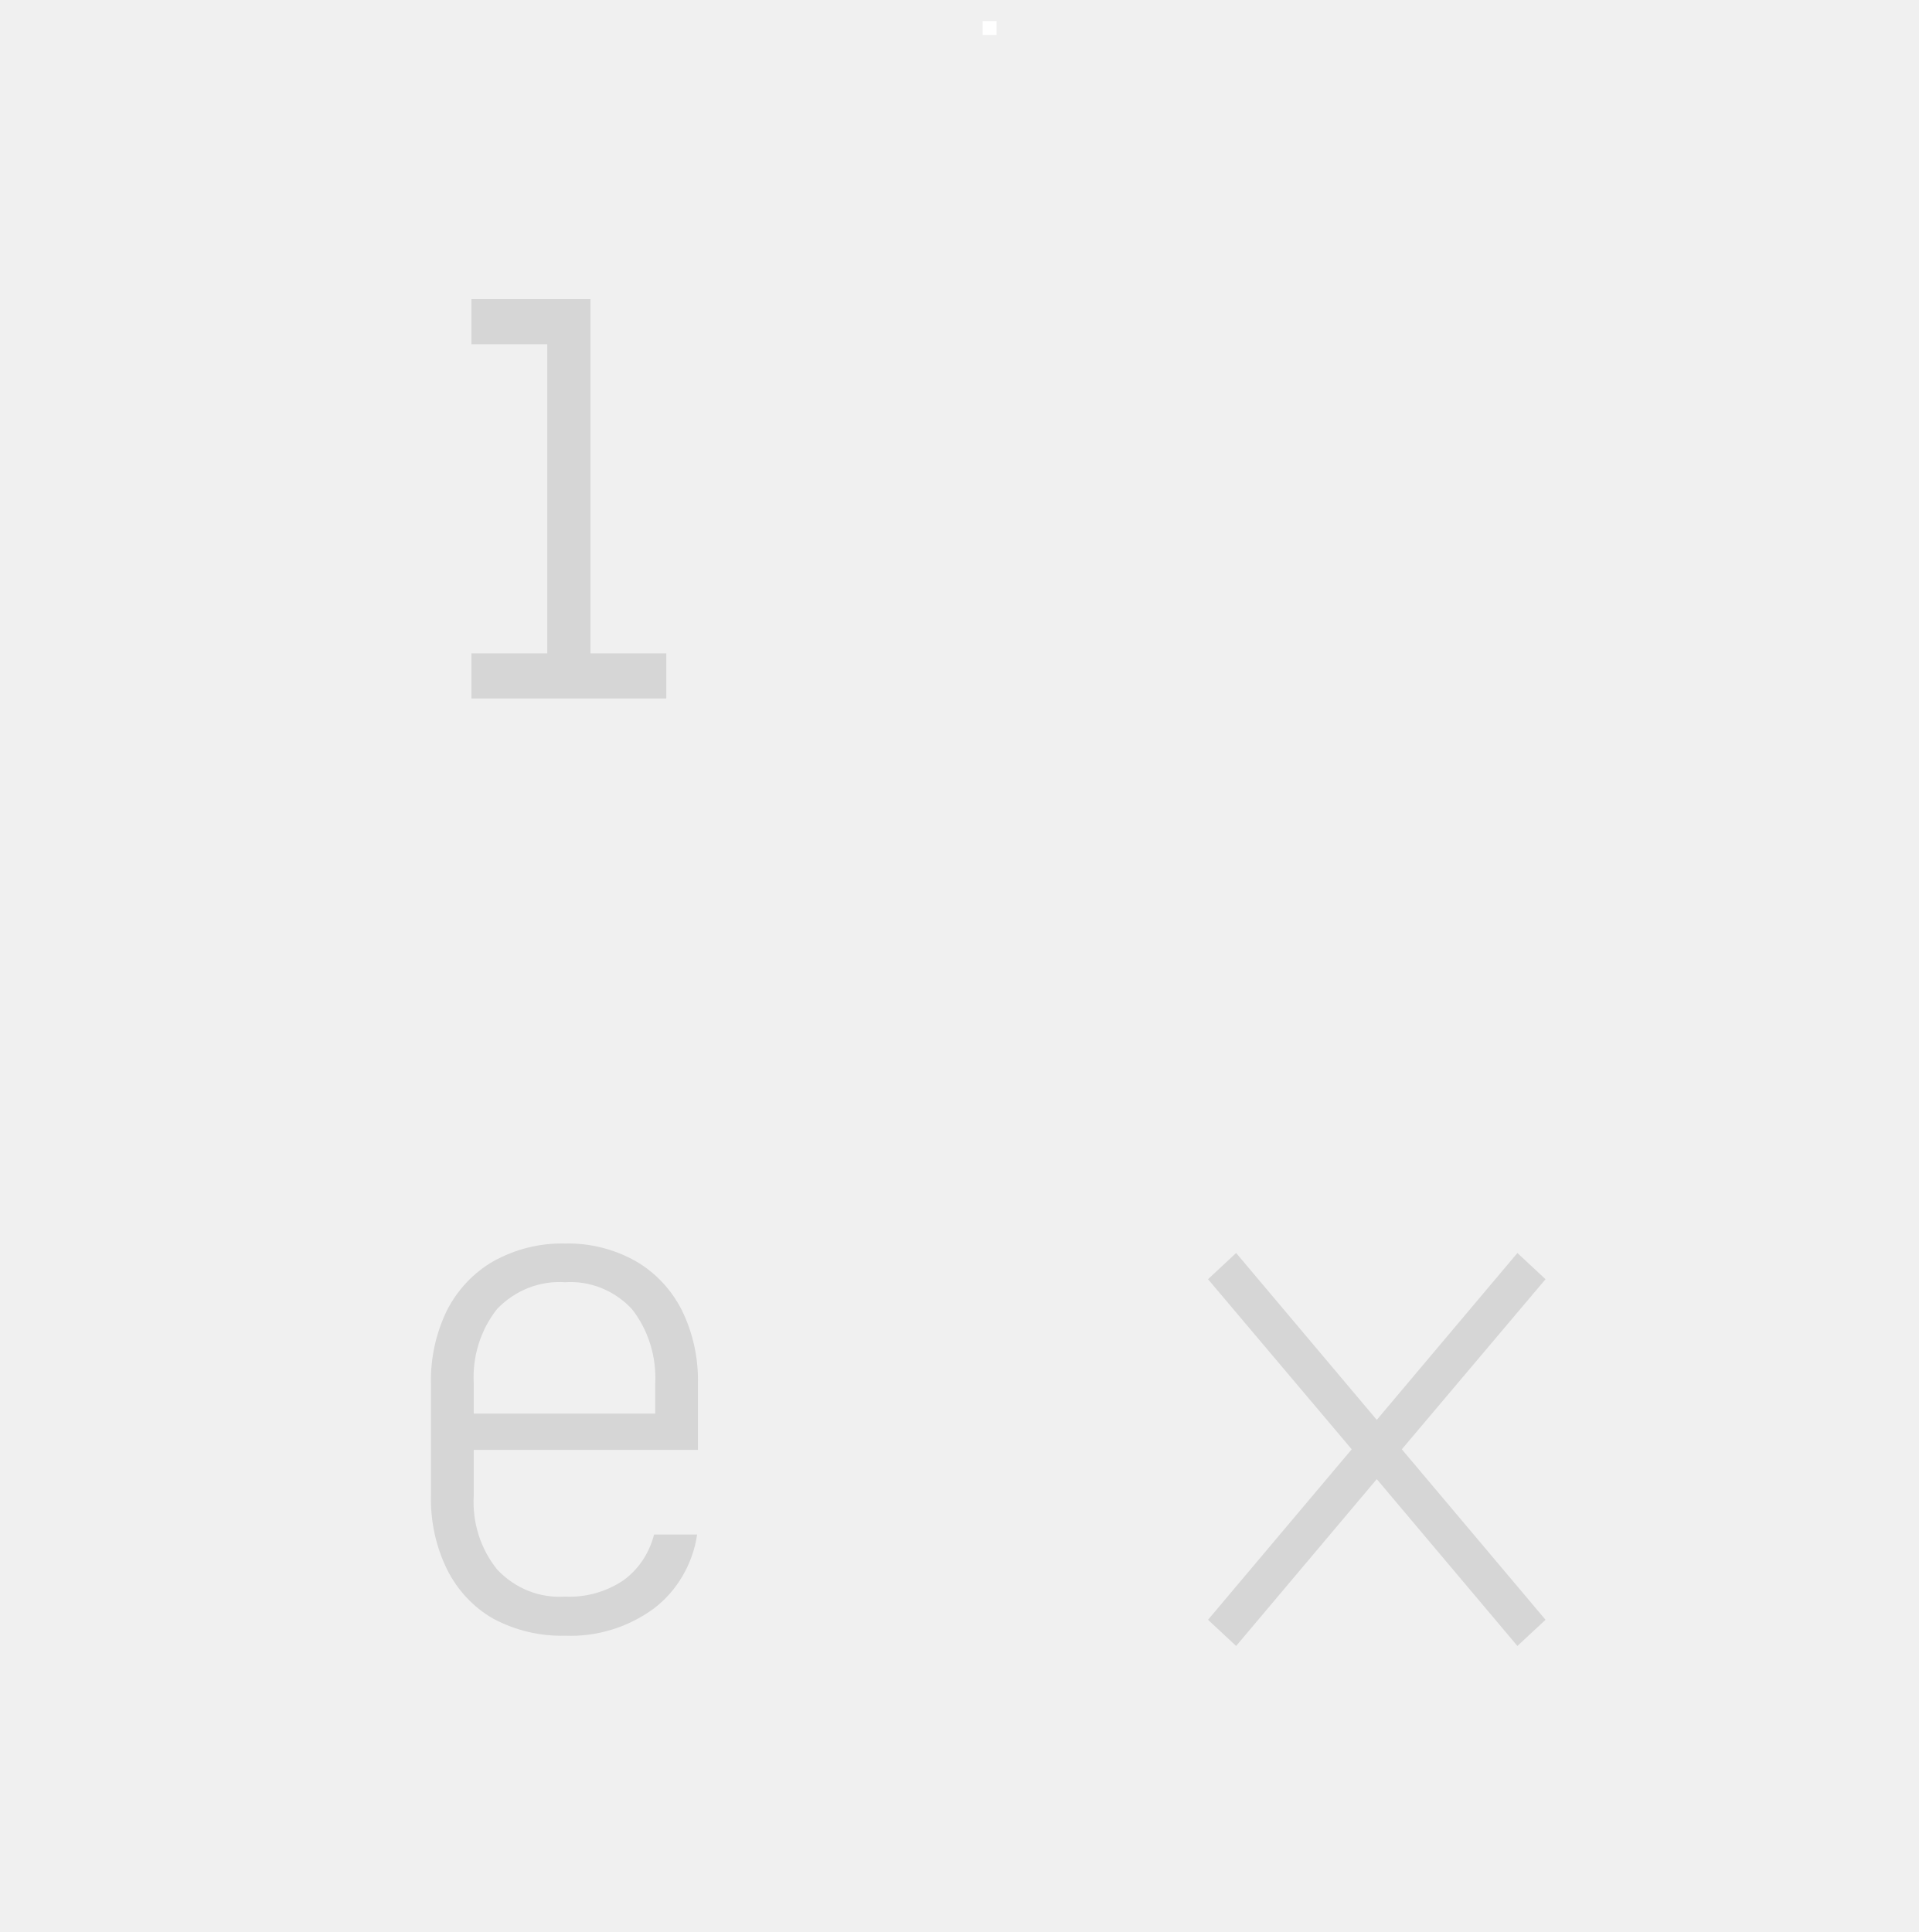
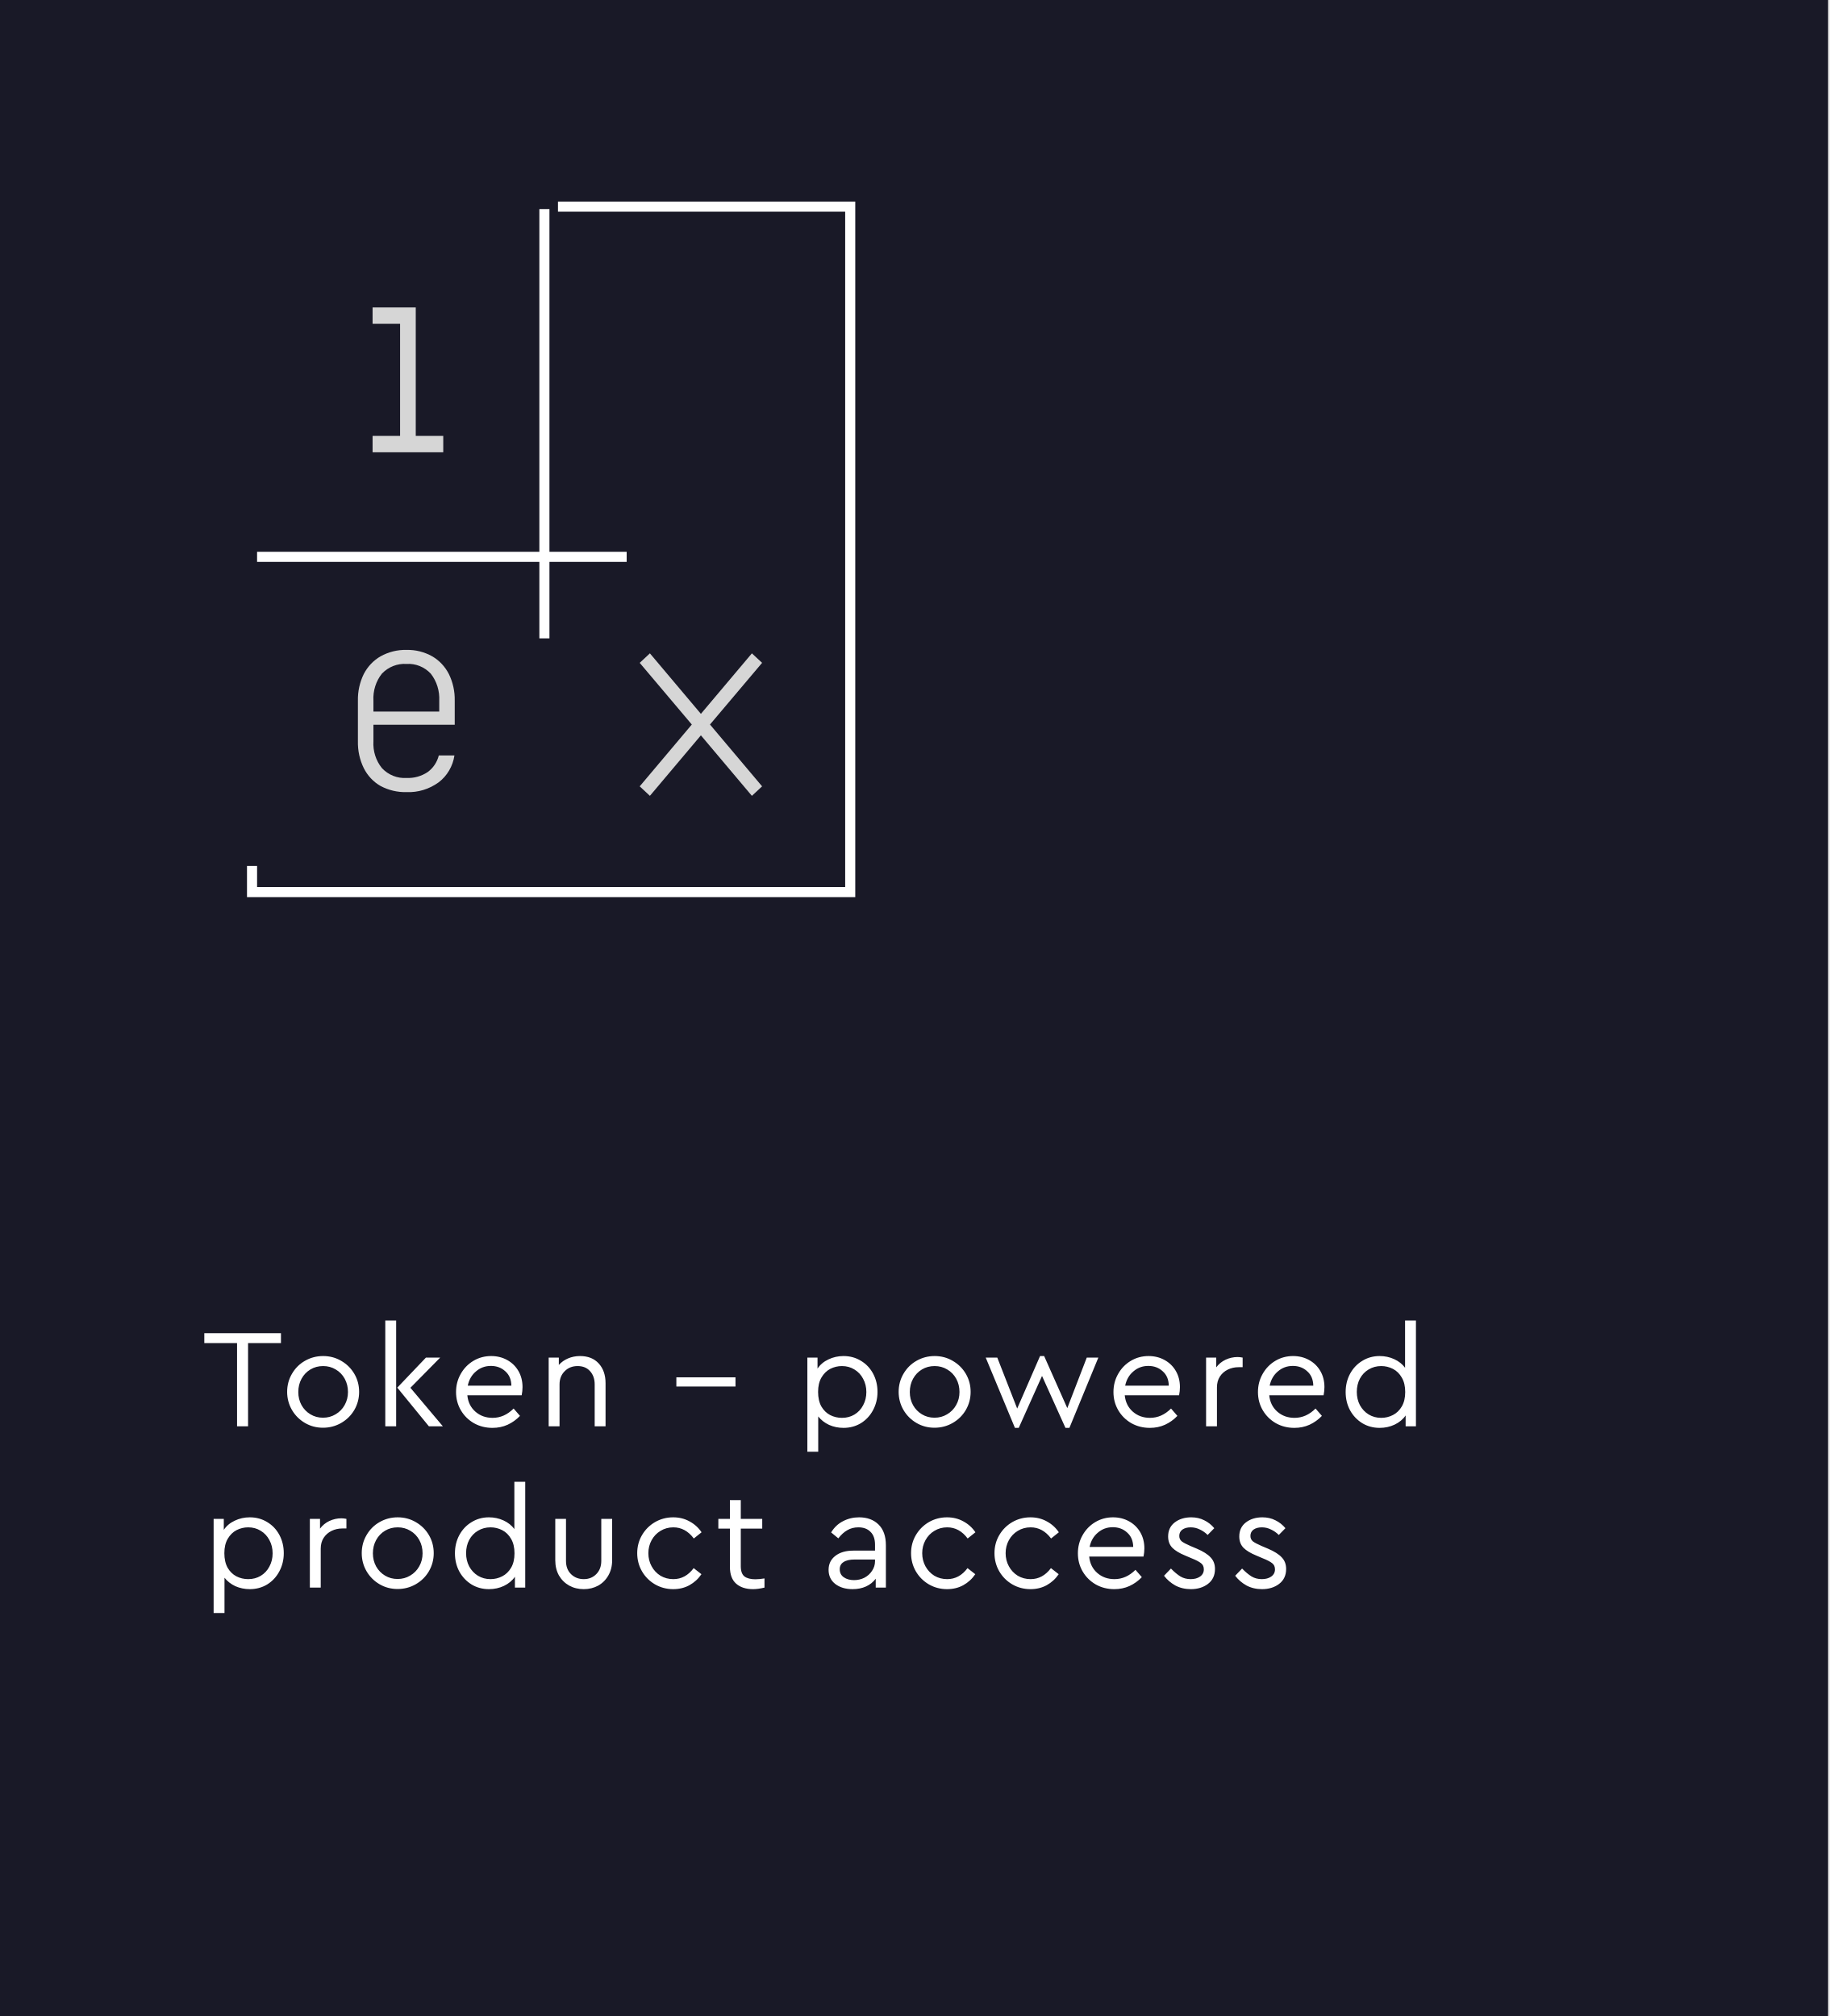
- <svg xmlns="http://www.w3.org/2000/svg" id="Frame290107" width="138" height="139" viewBox="0 0 138 139" fill="none" style="max-width: 100%; max-height: 100%;">
-   <path d="M70.693 1.517H128.669V67.791V137.517H10V69.067V67.791V1.517H70.693Z" stroke="white" stroke-width="2" stroke-dasharray="0,0,0,509.339">
-     <animate attributeType="XML" attributeName="stroke-dasharray" repeatCount="1" dur="2.5s" values="0,0,0,509.339;            0,254.669,254.669,0;            509.339,0,0,0" keyTimes="0; 0.5; 1" fill="freeze" />
+ <svg xmlns="http://www.w3.org/2000/svg" id="#1" width="363" height="400" viewBox="0 0 363 400" fill="none" style="max-width: 100%; max-height: 100%;">
+   <rect width="362.667" height="400" fill="#191927" stroke-dasharray="0,0,951.808,573.526">
+     <animate attributeType="XML" attributeName="stroke-dasharray" repeatCount="indefinite" dur="1.667s" values="0,0,951.808,573.526;            0,573.526,951.808,0;            951.808,573.526,0,0" keyTimes="0; 0.376; 1" />
+   </rect>
+   <path d="M110.693 41H168.669V107.274V177H50V108.55V107.274V41H110.693Z" stroke="white" stroke-width="2" stroke-dasharray="0,0,317.827,191.511">
+     <animate attributeType="XML" attributeName="stroke-dasharray" repeatCount="indefinite" dur="1.667s" values="0,0,317.827,191.511;            0,191.511,317.827,0;            317.827,191.511,0,0" keyTimes="0; 0.376; 1" />
  </path>
-   <path d="M68 2V138.5" stroke="white" stroke-width="2" stroke-dasharray="0,0,0,136.5">
-     <animate attributeType="XML" attributeName="stroke-dasharray" repeatCount="1" dur="2.5s" values="0,0,0,136.5;            0,68.25,68.25,0;            136.5,0,0,0" keyTimes="0; 0.5; 1" fill="freeze" />
+   <path d="M108 41.483V177.983" stroke="white" stroke-width="2" stroke-dasharray="0,0,85.176,51.324">
+     <animate attributeType="XML" attributeName="stroke-dasharray" repeatCount="indefinite" dur="1.667s" values="0,0,85.176,51.324;            0,51.324,85.176,0;            85.176,51.324,0,0" keyTimes="0; 0.376; 1" />
  </path>
-   <path d="M11 70.999L128.5 70.999" stroke="white" stroke-width="2" stroke-dasharray="0,0,0,117.5">
-     <animate attributeType="XML" attributeName="stroke-dasharray" repeatCount="1" dur="2.5s" values="0,0,0,117.5;            0,58.75,58.75,0;            117.5,0,0,0" keyTimes="0; 0.5; 1" fill="freeze" />
+   <path d="M51 110.483L168.5 110.483" stroke="white" stroke-width="2" stroke-dasharray="0,0,73.32,44.18">
+     <animate attributeType="XML" attributeName="stroke-dasharray" repeatCount="indefinite" dur="1.667s" values="0,0,73.32,44.18;            0,44.18,73.32,0;            73.32,44.18,0,0" keyTimes="0; 0.376; 1" />
  </path>
-   <path d="M40.653 117.682C38.865 117.732 37.091 117.313 35.494 116.464C34.075 115.656 32.919 114.424 32.167 112.926C31.358 111.278 30.96 109.443 31.003 107.59V99.558C30.96 97.715 31.365 95.891 32.167 94.251C32.933 92.77 34.082 91.552 35.494 90.743C37.077 89.86 38.858 89.421 40.653 89.467C42.426 89.424 44.186 89.864 45.747 90.743C47.152 91.556 48.294 92.775 49.046 94.251C49.855 95.891 50.252 97.715 50.21 99.558V104.314H34.082V107.59C33.962 109.531 34.572 111.444 35.771 112.926C36.403 113.598 37.169 114.119 38.006 114.454C38.85 114.79 39.752 114.931 40.653 114.869C42.128 114.942 43.59 114.537 44.832 113.709C45.931 112.921 46.712 111.747 47.053 110.404H50.153C49.997 111.465 49.635 112.481 49.096 113.397C48.564 114.313 47.854 115.109 47.024 115.739C45.158 117.095 42.923 117.776 40.653 117.682ZM47.138 102.081V99.558C47.237 97.615 46.648 95.702 45.47 94.194C44.853 93.525 44.094 93.005 43.264 92.67C42.434 92.335 41.539 92.191 40.653 92.251C39.752 92.191 38.858 92.33 38.013 92.66C37.176 92.989 36.41 93.503 35.771 94.164C34.572 95.672 33.969 97.601 34.082 99.558V101.704H47.578L47.138 102.081Z" fill="#D6D6D6" stroke-dasharray="0,0,0,156.349">
-     <animate attributeType="XML" attributeName="stroke-dasharray" repeatCount="1" dur="2.5s" values="0,0,0,156.349;            0,78.175,78.175,0;            156.349,0,0,0" keyTimes="0; 0.5; 1" fill="freeze" />
+   <path d="M80.653 157.165C78.865 157.215 77.091 156.797 75.494 155.948C74.075 155.139 72.919 153.907 72.167 152.409C71.358 150.761 70.96 148.926 71.003 147.074V139.042C70.96 137.199 71.365 135.374 72.167 133.735C72.933 132.254 74.082 131.035 75.494 130.226C77.077 129.344 78.858 128.904 80.653 128.95C82.427 128.907 84.186 129.347 85.747 130.226C87.152 131.04 88.294 132.258 89.046 133.735C89.855 135.374 90.252 137.199 90.21 139.042V143.797H74.082V147.074C73.962 149.014 74.572 150.927 75.771 152.409C76.403 153.081 77.169 153.603 78.006 153.938C78.85 154.273 79.751 154.415 80.653 154.353C82.128 154.426 83.59 154.02 84.832 153.193C85.931 152.404 86.712 151.231 87.053 149.887H90.153C89.997 150.948 89.635 151.965 89.096 152.88C88.564 153.796 87.854 154.592 87.024 155.223C85.158 156.578 82.923 157.26 80.653 157.165ZM87.138 141.565V139.042C87.237 137.099 86.648 135.186 85.47 133.677C84.853 133.008 84.094 132.488 83.264 132.153C82.434 131.818 81.54 131.675 80.653 131.734C79.751 131.674 78.858 131.813 78.013 132.144C77.176 132.473 76.41 132.986 75.771 133.648C74.572 135.155 73.969 137.084 74.082 139.042V141.187H87.578L87.138 141.565Z" fill="#D6D6D6" stroke-dasharray="0,0,97.563,58.788">
+     <animate attributeType="XML" attributeName="stroke-dasharray" repeatCount="indefinite" dur="1.667s" values="0,0,97.563,58.788;            0,58.788,97.563,0;            97.563,58.788,0,0" keyTimes="0; 0.376; 1" />
  </path>
-   <path d="M111.186 92.034L109.164 90.148L99.046 102.154L88.928 90.148L86.906 92.034L97.244 104.271L86.906 116.537L88.928 118.421L99.046 106.417L109.164 118.421L111.186 116.537L100.848 104.271L111.186 92.034Z" fill="#D6D6D6" stroke-dasharray="0,0,0,137.978">
-     <animate attributeType="XML" attributeName="stroke-dasharray" repeatCount="1" dur="2.5s" values="0,0,0,137.978;            0,68.989,68.989,0;            137.978,0,0,0" keyTimes="0; 0.5; 1" fill="freeze" />
+   <path d="M151.186 131.517L149.164 129.632L139.046 141.637L128.928 129.632L126.906 131.517L137.244 143.754L126.906 156.02L128.928 157.905L139.046 145.9L149.164 157.905L151.186 156.02L140.848 143.754L151.186 131.517Z" fill="#D6D6D6" stroke-dasharray="0,0,86.099,51.88">
+     <animate attributeType="XML" attributeName="stroke-dasharray" repeatCount="indefinite" dur="1.667s" values="0,0,86.099,51.88;            0,51.88,86.099,0;            86.099,51.88,0,0" keyTimes="0; 0.376; 1" />
  </path>
-   <path d="M42.478 47.006V24.765V21.517H39.37H33.914V24.765H39.37V47.006H33.914V50.254H47.934V47.006H42.478Z" fill="#D6D6D6" stroke-dasharray="0,0,0,96.428">
-     <animate attributeType="XML" attributeName="stroke-dasharray" repeatCount="1" dur="2.5s" values="0,0,0,96.428;            0,48.214,48.214,0;            96.428,0,0,0" keyTimes="0; 0.5; 1" fill="freeze" />
+   <path d="M82.478 86.489V64.248V61H79.37H73.914V64.248H79.37V86.489H73.914V89.737H87.934V86.489H82.478Z" fill="#D6D6D6" stroke-dasharray="0,0,60.171,36.257">
+     <animate attributeType="XML" attributeName="stroke-dasharray" repeatCount="indefinite" dur="1.667s" values="0,0,60.171,36.257;            0,36.257,60.171,0;            60.171,36.257,0,0" keyTimes="0; 0.376; 1" />
+   </path>
+   <path d="M47.028 266.48H40.532V264.52H55.736V266.48H49.212V283H47.028V266.48ZM64.076 283.28C62.769 283.28 61.575 282.963 60.492 282.328C59.409 281.693 58.551 280.835 57.916 279.752C57.281 278.651 56.964 277.456 56.964 276.168C56.964 274.861 57.281 273.667 57.916 272.584C58.551 271.483 59.409 270.624 60.492 270.008C61.593 269.373 62.797 269.056 64.104 269.056C65.411 269.056 66.605 269.373 67.688 270.008C68.789 270.643 69.657 271.501 70.292 272.584C70.927 273.667 71.244 274.861 71.244 276.168C71.244 277.456 70.927 278.651 70.292 279.752C69.657 280.835 68.789 281.693 67.688 282.328C66.587 282.963 65.383 283.28 64.076 283.28ZM64.076 281.292C64.991 281.292 65.821 281.068 66.568 280.62C67.333 280.172 67.931 279.565 68.36 278.8C68.808 278.016 69.032 277.148 69.032 276.196C69.032 275.225 68.817 274.348 68.388 273.564C67.959 272.78 67.361 272.164 66.596 271.716C65.849 271.268 65.019 271.044 64.104 271.044C63.171 271.044 62.331 271.268 61.584 271.716C60.837 272.164 60.249 272.78 59.82 273.564C59.391 274.348 59.176 275.225 59.176 276.196C59.176 277.148 59.391 278.016 59.82 278.8C60.249 279.565 60.837 280.172 61.584 280.62C62.331 281.068 63.161 281.292 64.076 281.292ZM76.434 262H78.59V283H76.434V262ZM87.858 283H85.086L78.814 275.328L84.498 269.364H87.326L81.418 275.356L87.858 283ZM103.491 276.84H92.711C92.842 278.184 93.374 279.267 94.307 280.088C95.24 280.909 96.379 281.32 97.723 281.32C99.272 281.32 100.663 280.704 101.895 279.472L103.155 280.928C102.446 281.675 101.624 282.263 100.691 282.692C99.776 283.103 98.778 283.308 97.695 283.308C96.351 283.308 95.128 283 94.027 282.384C92.926 281.749 92.058 280.891 91.423 279.808C90.788 278.725 90.471 277.521 90.471 276.196C90.471 274.889 90.779 273.695 91.395 272.612C92.011 271.511 92.851 270.643 93.915 270.008C94.979 269.373 96.155 269.056 97.443 269.056C98.6 269.056 99.655 269.317 100.607 269.84C101.559 270.363 102.306 271.091 102.847 272.024C103.388 272.957 103.659 274.021 103.659 275.216C103.659 275.739 103.603 276.28 103.491 276.84ZM97.387 271.016C96.248 271.016 95.259 271.38 94.419 272.108C93.579 272.817 93.038 273.76 92.795 274.936H101.447C101.428 273.723 101.027 272.771 100.243 272.08C99.478 271.371 98.526 271.016 97.387 271.016ZM115.063 269.056C116.65 269.056 117.891 269.551 118.787 270.54C119.683 271.529 120.131 272.827 120.131 274.432V283H117.975V274.684C117.975 273.601 117.667 272.724 117.051 272.052C116.454 271.38 115.633 271.044 114.587 271.044C113.542 271.044 112.683 271.389 112.011 272.08C111.339 272.752 111.003 273.62 111.003 274.684V283H108.847V269.364H110.863V270.82C111.367 270.26 111.974 269.831 112.683 269.532C113.411 269.215 114.205 269.056 115.063 269.056ZM134.178 273.284H145.91V275.104H134.178V273.284ZM167.334 269.056C168.622 269.056 169.779 269.373 170.806 270.008C171.833 270.624 172.635 271.473 173.214 272.556C173.793 273.639 174.082 274.843 174.082 276.168C174.082 277.493 173.783 278.707 173.186 279.808C172.607 280.891 171.805 281.749 170.778 282.384C169.751 283 168.603 283.308 167.334 283.308C166.326 283.308 165.374 283.112 164.478 282.72C163.601 282.309 162.882 281.749 162.322 281.04V288.04H160.166V269.364H162.182V271.548C162.705 270.764 163.423 270.157 164.338 269.728C165.271 269.28 166.27 269.056 167.334 269.056ZM167.026 281.32C167.941 281.32 168.762 281.105 169.49 280.676C170.237 280.228 170.815 279.612 171.226 278.828C171.655 278.044 171.87 277.167 171.87 276.196C171.87 275.225 171.655 274.348 171.226 273.564C170.815 272.78 170.237 272.164 169.49 271.716C168.762 271.268 167.941 271.044 167.026 271.044C166.205 271.044 165.43 271.231 164.702 271.604C163.993 271.977 163.414 272.547 162.966 273.312C162.518 274.077 162.294 275.029 162.294 276.168C162.294 277.307 162.509 278.268 162.938 279.052C163.386 279.817 163.965 280.387 164.674 280.76C165.402 281.133 166.186 281.32 167.026 281.32ZM185.389 283.28C184.083 283.28 182.888 282.963 181.805 282.328C180.723 281.693 179.864 280.835 179.229 279.752C178.595 278.651 178.277 277.456 178.277 276.168C178.277 274.861 178.595 273.667 179.229 272.584C179.864 271.483 180.723 270.624 181.805 270.008C182.907 269.373 184.111 269.056 185.417 269.056C186.724 269.056 187.919 269.373 189.001 270.008C190.103 270.643 190.971 271.501 191.605 272.584C192.24 273.667 192.557 274.861 192.557 276.168C192.557 277.456 192.24 278.651 191.605 279.752C190.971 280.835 190.103 281.693 189.001 282.328C187.9 282.963 186.696 283.28 185.389 283.28ZM185.389 281.292C186.304 281.292 187.135 281.068 187.881 280.62C188.647 280.172 189.244 279.565 189.673 278.8C190.121 278.016 190.345 277.148 190.345 276.196C190.345 275.225 190.131 274.348 189.701 273.564C189.272 272.78 188.675 272.164 187.909 271.716C187.163 271.268 186.332 271.044 185.417 271.044C184.484 271.044 183.644 271.268 182.897 271.716C182.151 272.164 181.563 272.78 181.133 273.564C180.704 274.348 180.489 275.225 180.489 276.196C180.489 277.148 180.704 278.016 181.133 278.8C181.563 279.565 182.151 280.172 182.897 280.62C183.644 281.068 184.475 281.292 185.389 281.292ZM217.892 269.364L212.152 283.308H211.368L206.72 273.004L202.1 283.308H201.344L195.548 269.364H197.844L201.792 279.472L206.328 269.056H207.14L211.732 279.388L215.596 269.364H217.892ZM233.91 276.84H223.13C223.261 278.184 223.793 279.267 224.726 280.088C225.659 280.909 226.798 281.32 228.142 281.32C229.691 281.32 231.082 280.704 232.314 279.472L233.574 280.928C232.865 281.675 232.043 282.263 231.11 282.692C230.195 283.103 229.197 283.308 228.114 283.308C226.77 283.308 225.547 283 224.446 282.384C223.345 281.749 222.477 280.891 221.842 279.808C221.207 278.725 220.89 277.521 220.89 276.196C220.89 274.889 221.198 273.695 221.814 272.612C222.43 271.511 223.27 270.643 224.334 270.008C225.398 269.373 226.574 269.056 227.862 269.056C229.019 269.056 230.074 269.317 231.026 269.84C231.978 270.363 232.725 271.091 233.266 272.024C233.807 272.957 234.078 274.021 234.078 275.216C234.078 275.739 234.022 276.28 233.91 276.84ZM227.806 271.016C226.667 271.016 225.678 271.38 224.838 272.108C223.998 272.817 223.457 273.76 223.214 274.936H231.866C231.847 273.723 231.446 272.771 230.662 272.08C229.897 271.371 228.945 271.016 227.806 271.016ZM246.518 269.364V271.268H245.706C244.941 271.268 244.231 271.427 243.578 271.744C242.925 272.061 242.402 272.519 242.01 273.116C241.618 273.713 241.422 274.432 241.422 275.272V283H239.266V269.364H241.282V271.296C241.767 270.643 242.383 270.139 243.13 269.784C243.895 269.429 244.689 269.252 245.51 269.252C245.809 269.252 246.145 269.289 246.518 269.364ZM262.577 276.84H251.797C251.928 278.184 252.46 279.267 253.393 280.088C254.326 280.909 255.465 281.32 256.809 281.32C258.358 281.32 259.749 280.704 260.981 279.472L262.241 280.928C261.532 281.675 260.71 282.263 259.777 282.692C258.862 283.103 257.864 283.308 256.781 283.308C255.437 283.308 254.214 283 253.113 282.384C252.012 281.749 251.144 280.891 250.509 279.808C249.874 278.725 249.557 277.521 249.557 276.196C249.557 274.889 249.865 273.695 250.481 272.612C251.097 271.511 251.937 270.643 253.001 270.008C254.065 269.373 255.241 269.056 256.529 269.056C257.686 269.056 258.741 269.317 259.693 269.84C260.645 270.363 261.392 271.091 261.933 272.024C262.474 272.957 262.745 274.021 262.745 275.216C262.745 275.739 262.689 276.28 262.577 276.84ZM256.473 271.016C255.334 271.016 254.345 271.38 253.505 272.108C252.665 272.817 252.124 273.76 251.881 274.936H260.533C260.514 273.723 260.113 272.771 259.329 272.08C258.564 271.371 257.612 271.016 256.473 271.016ZM280.897 262V283H278.853V280.844C278.33 281.609 277.602 282.216 276.669 282.664C275.754 283.093 274.765 283.308 273.701 283.308C272.432 283.308 271.284 283 270.257 282.384C269.23 281.749 268.418 280.891 267.821 279.808C267.242 278.725 266.953 277.521 266.953 276.196C266.953 274.871 267.242 273.667 267.821 272.584C268.418 271.483 269.23 270.624 270.257 270.008C271.284 269.373 272.432 269.056 273.701 269.056C274.728 269.056 275.689 269.261 276.585 269.672C277.481 270.083 278.2 270.652 278.741 271.38V262H280.897ZM274.009 281.32C274.83 281.32 275.605 281.133 276.333 280.76C277.061 280.387 277.649 279.817 278.097 279.052C278.545 278.287 278.769 277.335 278.769 276.196C278.769 275.057 278.545 274.105 278.097 273.34C277.649 272.556 277.061 271.977 276.333 271.604C275.605 271.231 274.83 271.044 274.009 271.044C273.094 271.044 272.264 271.268 271.517 271.716C270.789 272.145 270.21 272.752 269.781 273.536C269.37 274.32 269.165 275.197 269.165 276.168C269.165 277.139 269.37 278.016 269.781 278.8C270.21 279.584 270.789 280.2 271.517 280.648C272.264 281.096 273.094 281.32 274.009 281.32ZM49.548 301.056C50.836 301.056 51.993 301.373 53.02 302.008C54.047 302.624 54.849 303.473 55.428 304.556C56.007 305.639 56.296 306.843 56.296 308.168C56.296 309.493 55.997 310.707 55.4 311.808C54.821 312.891 54.019 313.749 52.992 314.384C51.965 315 50.817 315.308 49.548 315.308C48.54 315.308 47.588 315.112 46.692 314.72C45.815 314.309 45.096 313.749 44.536 313.04V320.04H42.38V301.364H44.396V303.548C44.919 302.764 45.637 302.157 46.552 301.728C47.485 301.28 48.484 301.056 49.548 301.056ZM49.24 313.32C50.155 313.32 50.976 313.105 51.704 312.676C52.451 312.228 53.029 311.612 53.44 310.828C53.869 310.044 54.084 309.167 54.084 308.196C54.084 307.225 53.869 306.348 53.44 305.564C53.029 304.78 52.451 304.164 51.704 303.716C50.976 303.268 50.155 303.044 49.24 303.044C48.419 303.044 47.644 303.231 46.916 303.604C46.207 303.977 45.628 304.547 45.18 305.312C44.732 306.077 44.508 307.029 44.508 308.168C44.508 309.307 44.723 310.268 45.152 311.052C45.6 311.817 46.179 312.387 46.888 312.76C47.616 313.133 48.4 313.32 49.24 313.32ZM68.723 301.364V303.268H67.911C67.146 303.268 66.437 303.427 65.783 303.744C65.13 304.061 64.607 304.519 64.215 305.116C63.823 305.713 63.627 306.432 63.627 307.272V315H61.471V301.364H63.487V303.296C63.973 302.643 64.589 302.139 65.335 301.784C66.101 301.429 66.894 301.252 67.715 301.252C68.014 301.252 68.35 301.289 68.723 301.364ZM78.874 315.28C77.568 315.28 76.373 314.963 75.29 314.328C74.208 313.693 73.349 312.835 72.715 311.752C72.08 310.651 71.763 309.456 71.763 308.168C71.763 306.861 72.08 305.667 72.715 304.584C73.349 303.483 74.208 302.624 75.29 302.008C76.392 301.373 77.596 301.056 78.903 301.056C80.209 301.056 81.404 301.373 82.487 302.008C83.588 302.643 84.456 303.501 85.091 304.584C85.725 305.667 86.043 306.861 86.043 308.168C86.043 309.456 85.725 310.651 85.091 311.752C84.456 312.835 83.588 313.693 82.487 314.328C81.385 314.963 80.181 315.28 78.874 315.28ZM78.874 313.292C79.789 313.292 80.62 313.068 81.367 312.62C82.132 312.172 82.729 311.565 83.159 310.8C83.606 310.016 83.831 309.148 83.831 308.196C83.831 307.225 83.616 306.348 83.186 305.564C82.757 304.78 82.16 304.164 81.394 303.716C80.648 303.268 79.817 303.044 78.903 303.044C77.969 303.044 77.129 303.268 76.382 303.716C75.636 304.164 75.048 304.78 74.618 305.564C74.189 306.348 73.975 307.225 73.975 308.196C73.975 309.148 74.189 310.016 74.618 310.8C75.048 311.565 75.636 312.172 76.382 312.62C77.129 313.068 77.96 313.292 78.874 313.292ZM104.196 294V315H102.152V312.844C101.63 313.609 100.902 314.216 99.968 314.664C99.054 315.093 98.064 315.308 97 315.308C95.731 315.308 94.583 315 93.556 314.384C92.53 313.749 91.718 312.891 91.12 311.808C90.542 310.725 90.252 309.521 90.252 308.196C90.252 306.871 90.542 305.667 91.12 304.584C91.718 303.483 92.53 302.624 93.556 302.008C94.583 301.373 95.731 301.056 97 301.056C98.027 301.056 98.988 301.261 99.884 301.672C100.78 302.083 101.499 302.652 102.04 303.38V294H104.196ZM97.308 313.32C98.13 313.32 98.904 313.133 99.632 312.76C100.36 312.387 100.948 311.817 101.396 311.052C101.844 310.287 102.068 309.335 102.068 308.196C102.068 307.057 101.844 306.105 101.396 305.34C100.948 304.556 100.36 303.977 99.632 303.604C98.904 303.231 98.13 303.044 97.308 303.044C96.394 303.044 95.563 303.268 94.816 303.716C94.088 304.145 93.51 304.752 93.08 305.536C92.67 306.32 92.464 307.197 92.464 308.168C92.464 309.139 92.67 310.016 93.08 310.8C93.51 311.584 94.088 312.2 94.816 312.648C95.563 313.096 96.394 313.32 97.308 313.32ZM115.812 315.308C114.748 315.308 113.786 315.075 112.928 314.608C112.069 314.123 111.388 313.451 110.884 312.592C110.398 311.715 110.156 310.707 110.156 309.568V301.364H112.284V309.708C112.284 310.809 112.62 311.687 113.292 312.34C113.964 312.993 114.804 313.32 115.812 313.32C116.801 313.32 117.622 312.993 118.276 312.34C118.948 311.668 119.284 310.791 119.284 309.708V301.364H121.44V309.568C121.44 310.707 121.188 311.715 120.684 312.592C120.198 313.451 119.526 314.123 118.668 314.608C117.809 315.075 116.857 315.308 115.812 315.308ZM133.552 315.308C132.245 315.308 131.041 314.991 129.94 314.356C128.857 313.721 127.998 312.863 127.364 311.78C126.729 310.679 126.412 309.475 126.412 308.168C126.412 306.861 126.729 305.667 127.364 304.584C127.998 303.501 128.857 302.643 129.94 302.008C131.041 301.373 132.245 301.056 133.552 301.056C134.746 301.056 135.829 301.327 136.8 301.868C137.77 302.391 138.564 303.109 139.18 304.024L137.64 305.256C136.538 303.781 135.185 303.044 133.58 303.044C132.646 303.044 131.797 303.277 131.032 303.744C130.285 304.192 129.697 304.808 129.268 305.592C128.838 306.376 128.624 307.235 128.624 308.168C128.624 309.12 128.838 309.988 129.268 310.772C129.697 311.556 130.285 312.181 131.032 312.648C131.797 313.096 132.646 313.32 133.58 313.32C135.185 313.32 136.529 312.592 137.612 311.136L139.152 312.34C138.536 313.255 137.742 313.983 136.772 314.524C135.82 315.047 134.746 315.308 133.552 315.308ZM151.662 313.18V315C150.803 315.205 150.047 315.308 149.394 315.308C147.975 315.308 146.855 314.944 146.034 314.216C145.212 313.488 144.802 312.377 144.802 310.884V303.296H142.506V301.364H144.802V297.64H146.958V301.364H151.214V303.296H146.958V310.744C146.958 311.715 147.2 312.396 147.686 312.788C148.19 313.161 148.908 313.348 149.842 313.348C150.364 313.348 150.971 313.292 151.662 313.18ZM170.425 301.056C172.031 301.056 173.319 301.532 174.289 302.484C175.26 303.436 175.745 304.808 175.745 306.6V315H173.729V313.236C173.225 313.908 172.581 314.421 171.797 314.776C171.013 315.131 170.127 315.308 169.137 315.308C167.737 315.308 166.589 314.963 165.693 314.272C164.816 313.581 164.377 312.648 164.377 311.472C164.377 310.315 164.825 309.391 165.721 308.7C166.617 308.009 167.803 307.664 169.277 307.664H173.589V306.488C173.589 305.368 173.291 304.519 172.693 303.94C172.115 303.343 171.312 303.044 170.285 303.044C169.464 303.044 168.736 303.231 168.101 303.604C167.467 303.959 166.869 304.5 166.309 305.228L164.881 304.052C165.497 303.044 166.291 302.297 167.261 301.812C168.232 301.308 169.287 301.056 170.425 301.056ZM169.417 313.516C170.164 313.516 170.855 313.357 171.489 313.04C172.124 312.704 172.628 312.247 173.001 311.668C173.393 311.089 173.589 310.455 173.589 309.764V309.428H169.529C168.577 309.428 167.849 309.596 167.345 309.932C166.841 310.249 166.589 310.725 166.589 311.36C166.589 312.051 166.86 312.583 167.401 312.956C167.943 313.329 168.615 313.516 169.417 313.516ZM187.878 315.308C186.572 315.308 185.368 314.991 184.266 314.356C183.184 313.721 182.325 312.863 181.69 311.78C181.056 310.679 180.738 309.475 180.738 308.168C180.738 306.861 181.056 305.667 181.69 304.584C182.325 303.501 183.184 302.643 184.266 302.008C185.368 301.373 186.572 301.056 187.878 301.056C189.073 301.056 190.156 301.327 191.126 301.868C192.097 302.391 192.89 303.109 193.506 304.024L191.966 305.256C190.865 303.781 189.512 303.044 187.906 303.044C186.973 303.044 186.124 303.277 185.358 303.744C184.612 304.192 184.024 304.808 183.594 305.592C183.165 306.376 182.95 307.235 182.95 308.168C182.95 309.12 183.165 309.988 183.594 310.772C184.024 311.556 184.612 312.181 185.358 312.648C186.124 313.096 186.973 313.32 187.906 313.32C189.512 313.32 190.856 312.592 191.938 311.136L193.478 312.34C192.862 313.255 192.069 313.983 191.098 314.524C190.146 315.047 189.073 315.308 187.878 315.308ZM204.427 315.308C203.12 315.308 201.916 314.991 200.815 314.356C199.732 313.721 198.873 312.863 198.239 311.78C197.604 310.679 197.287 309.475 197.287 308.168C197.287 306.861 197.604 305.667 198.239 304.584C198.873 303.501 199.732 302.643 200.815 302.008C201.916 301.373 203.12 301.056 204.427 301.056C205.621 301.056 206.704 301.327 207.675 301.868C208.645 302.391 209.439 303.109 210.055 304.024L208.515 305.256C207.413 303.781 206.06 303.044 204.455 303.044C203.521 303.044 202.672 303.277 201.907 303.744C201.16 304.192 200.572 304.808 200.143 305.592C199.713 306.376 199.499 307.235 199.499 308.168C199.499 309.12 199.713 309.988 200.143 310.772C200.572 311.556 201.16 312.181 201.907 312.648C202.672 313.096 203.521 313.32 204.455 313.32C206.06 313.32 207.404 312.592 208.487 311.136L210.027 312.34C209.411 313.255 208.617 313.983 207.647 314.524C206.695 315.047 205.621 315.308 204.427 315.308ZM226.855 308.84H216.075C216.206 310.184 216.738 311.267 217.671 312.088C218.604 312.909 219.743 313.32 221.087 313.32C222.636 313.32 224.027 312.704 225.259 311.472L226.519 312.928C225.81 313.675 224.988 314.263 224.055 314.692C223.14 315.103 222.142 315.308 221.059 315.308C219.715 315.308 218.492 315 217.391 314.384C216.29 313.749 215.422 312.891 214.787 311.808C214.152 310.725 213.835 309.521 213.835 308.196C213.835 306.889 214.143 305.695 214.759 304.612C215.375 303.511 216.215 302.643 217.279 302.008C218.343 301.373 219.519 301.056 220.807 301.056C221.964 301.056 223.019 301.317 223.971 301.84C224.923 302.363 225.67 303.091 226.211 304.024C226.752 304.957 227.023 306.021 227.023 307.216C227.023 307.739 226.967 308.28 226.855 308.84ZM220.751 303.016C219.612 303.016 218.623 303.38 217.783 304.108C216.943 304.817 216.402 305.76 216.159 306.936H224.811C224.792 305.723 224.391 304.771 223.607 304.08C222.842 303.371 221.89 303.016 220.751 303.016ZM236.243 315.308C235.105 315.308 234.078 315.065 233.163 314.58C232.267 314.076 231.521 313.432 230.923 312.648L232.295 311.22C232.949 311.892 233.574 312.415 234.171 312.788C234.769 313.143 235.45 313.32 236.215 313.32C236.962 313.32 237.578 313.152 238.063 312.816C238.567 312.461 238.819 311.985 238.819 311.388C238.819 310.847 238.633 310.436 238.259 310.156C237.886 309.857 237.279 309.54 236.439 309.204L235.123 308.644C233.985 308.177 233.135 307.664 232.575 307.104C232.015 306.525 231.735 305.779 231.735 304.864C231.735 303.669 232.174 302.736 233.051 302.064C233.929 301.392 235.021 301.056 236.327 301.056C237.279 301.056 238.138 301.252 238.903 301.644C239.669 302.017 240.331 302.54 240.891 303.212L239.575 304.556C239.109 304.089 238.586 303.725 238.007 303.464C237.447 303.184 236.85 303.044 236.215 303.044C235.543 303.044 234.993 303.193 234.563 303.492C234.153 303.791 233.947 304.211 233.947 304.752C233.947 305.181 234.106 305.536 234.423 305.816C234.759 306.077 235.338 306.385 236.159 306.74L237.419 307.272C238.689 307.813 239.603 308.392 240.163 309.008C240.742 309.605 241.031 310.371 241.031 311.304C241.031 312.573 240.565 313.563 239.631 314.272C238.717 314.963 237.587 315.308 236.243 315.308ZM250.358 315.308C249.219 315.308 248.193 315.065 247.278 314.58C246.382 314.076 245.635 313.432 245.038 312.648L246.41 311.22C247.063 311.892 247.689 312.415 248.286 312.788C248.883 313.143 249.565 313.32 250.33 313.32C251.077 313.32 251.693 313.152 252.178 312.816C252.682 312.461 252.934 311.985 252.934 311.388C252.934 310.847 252.747 310.436 252.374 310.156C252.001 309.857 251.394 309.54 250.554 309.204L249.238 308.644C248.099 308.177 247.25 307.664 246.69 307.104C246.13 306.525 245.85 305.779 245.85 304.864C245.85 303.669 246.289 302.736 247.166 302.064C248.043 301.392 249.135 301.056 250.442 301.056C251.394 301.056 252.253 301.252 253.018 301.644C253.783 302.017 254.446 302.54 255.006 303.212L253.69 304.556C253.223 304.089 252.701 303.725 252.122 303.464C251.562 303.184 250.965 303.044 250.33 303.044C249.658 303.044 249.107 303.193 248.678 303.492C248.267 303.791 248.062 304.211 248.062 304.752C248.062 305.181 248.221 305.536 248.538 305.816C248.874 306.077 249.453 306.385 250.274 306.74L251.534 307.272C252.803 307.813 253.718 308.392 254.278 309.008C254.857 309.605 255.146 310.371 255.146 311.304C255.146 312.573 254.679 313.563 253.746 314.272C252.831 314.963 251.702 315.308 250.358 315.308Z" fill="white" stroke-dasharray="0,0,1216.956,733.294">
+     <animate attributeType="XML" attributeName="stroke-dasharray" repeatCount="indefinite" dur="1.667s" values="0,0,1216.956,733.294;            0,733.294,1216.956,0;            1216.956,733.294,0,0" keyTimes="0; 0.376; 1" />
  </path>
</svg>
